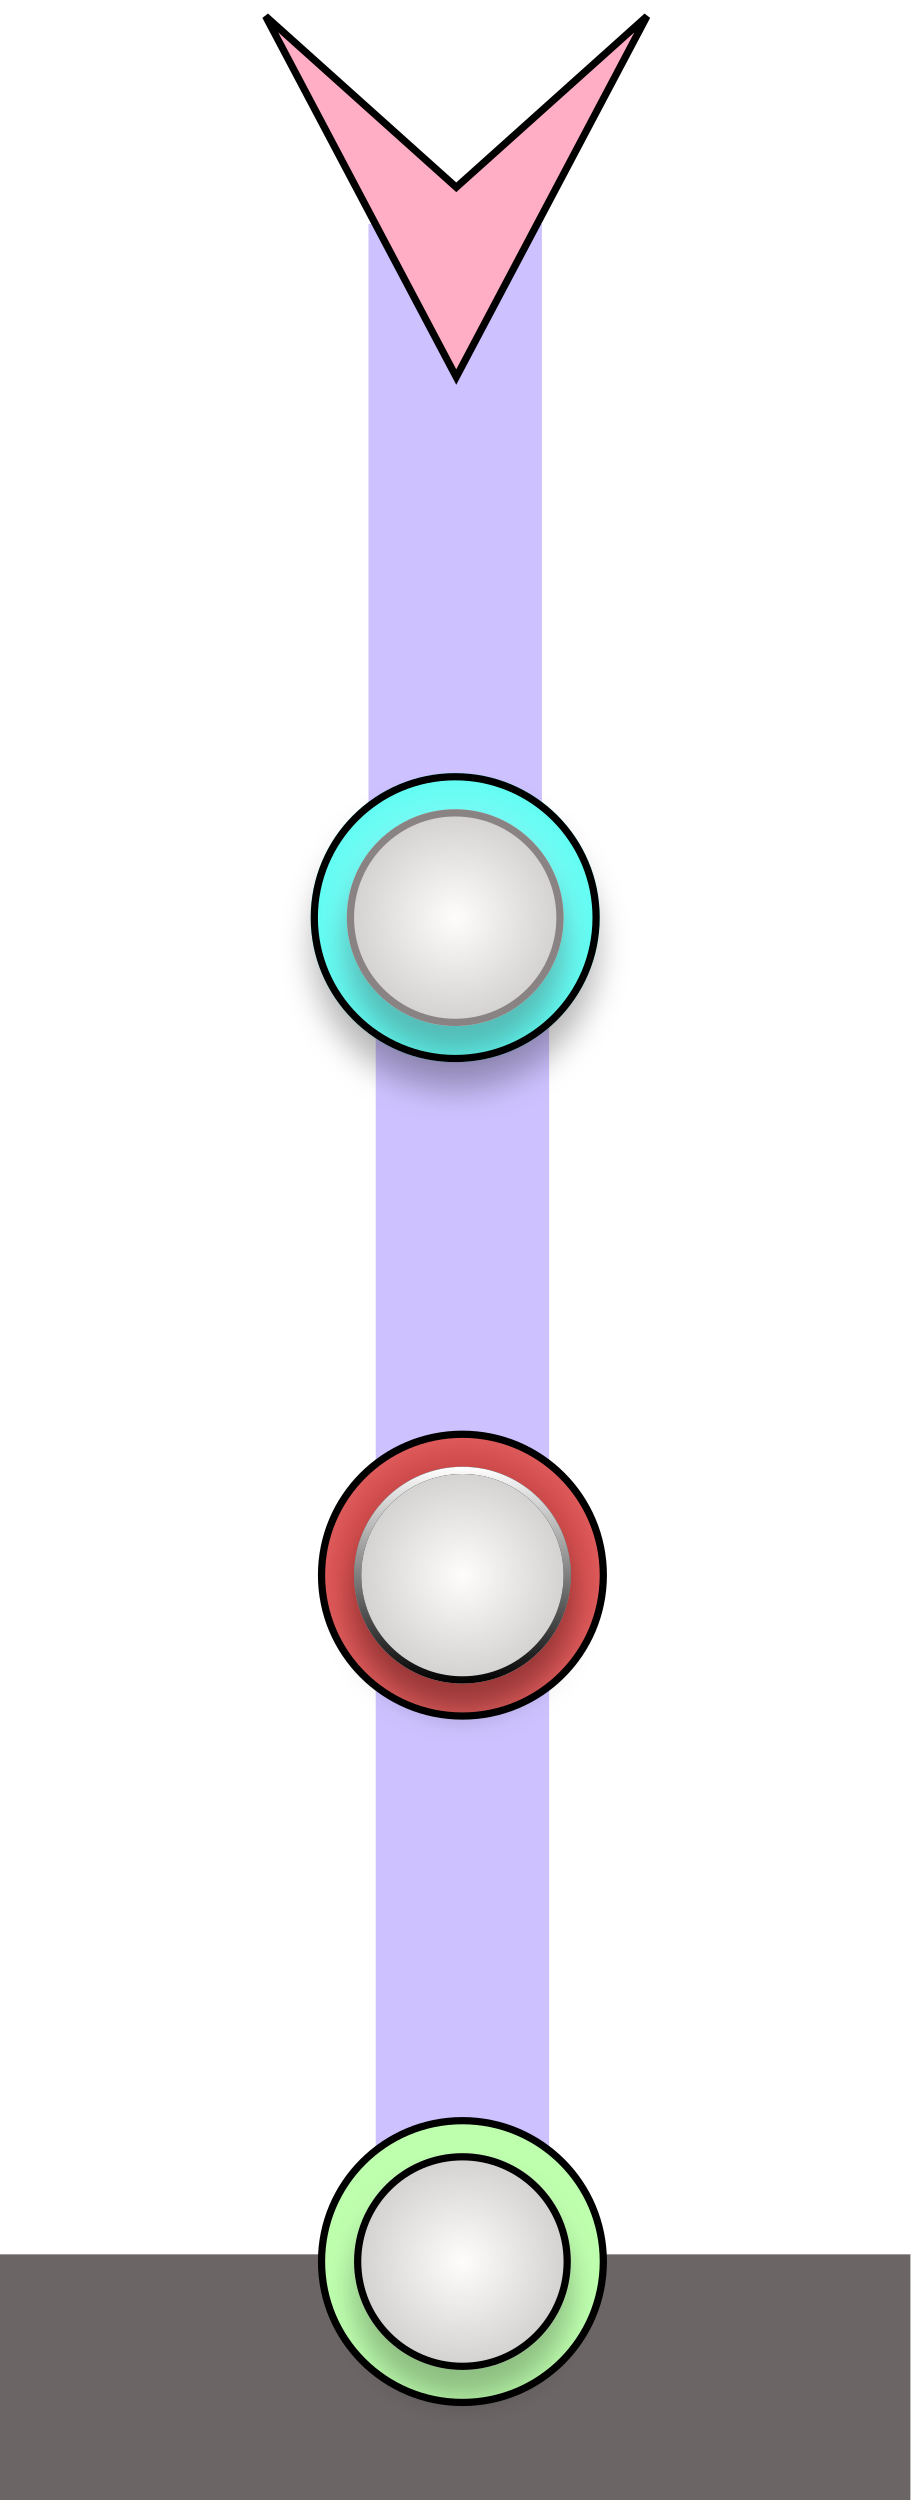
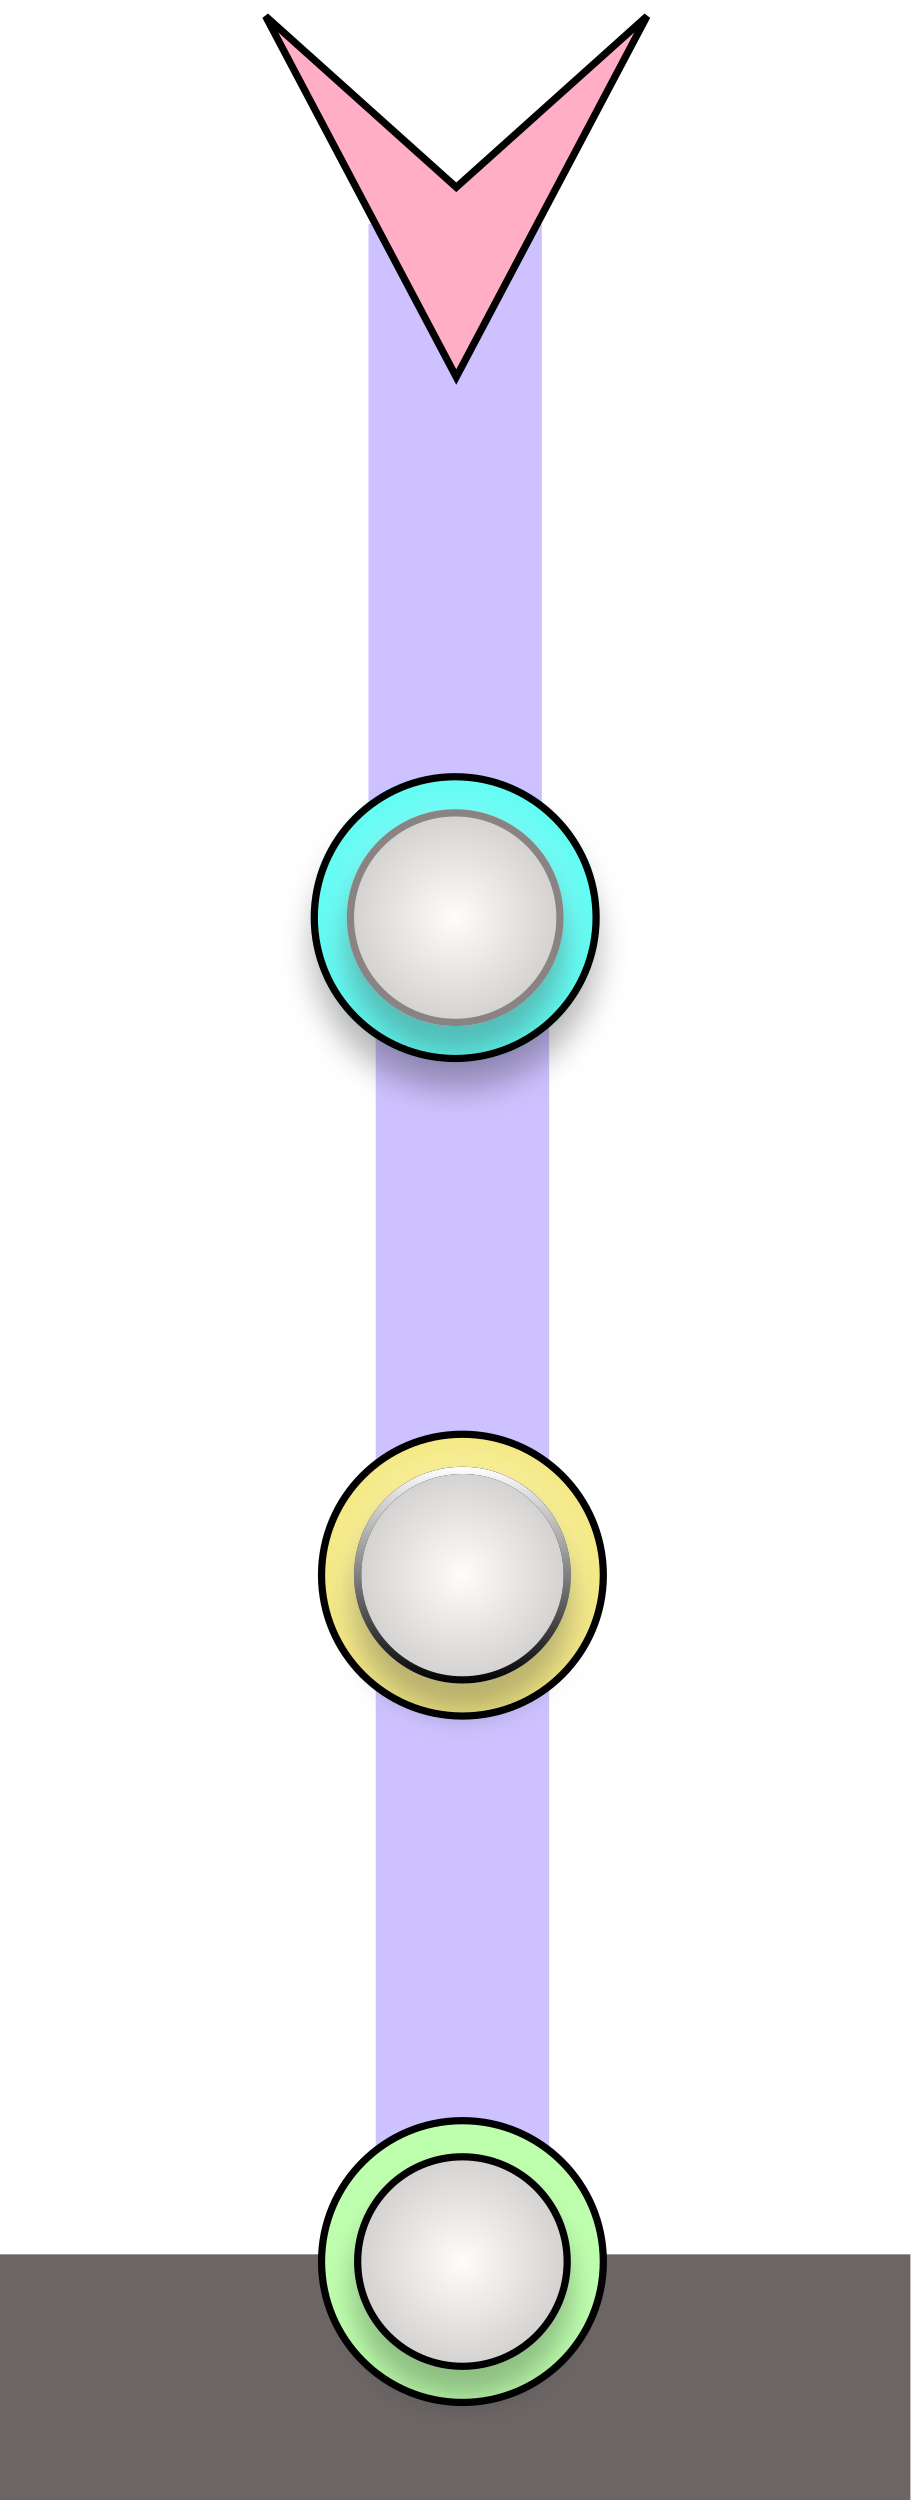
<svg xmlns="http://www.w3.org/2000/svg" width="126" height="346" viewBox="0 0 126 346" fill="none">
  <g id="robot-arm">
    <path id="base" d="M0 312H126V346H0V312Z" fill="#6B6565" />
    <g id="a">
      <g id="section">
        <rect id="Rectangle" x="52" y="217" width="24" height="96" fill="#CDC1FF" />
        <g id="joint">
          <circle id="Ellipse" cx="64" cy="313" r="19.5" fill="url(#paint0_radial)" stroke="black" />
          <g id="Ellipse_2" filter="url(#filter0_d)">
            <circle cx="64" cy="313" r="15" fill="url(#paint1_radial)" />
            <circle cx="64" cy="313" r="14.5" stroke="black" />
          </g>
        </g>
      </g>
      <g id="b">
        <g id="section_2">
          <rect id="Rectangle_2" x="52" y="122" width="24" height="96" fill="#CDC1FF" />
          <g id="joint_2">
            <circle id="Ellipse_3" cx="64" cy="218" r="19.5" fill="url(#paint2_radial)" stroke="black" />
            <g id="Ellipse_4" filter="url(#filter1_d)">
              <circle cx="64" cy="218" r="15" fill="url(#paint3_radial)" />
              <circle cx="64" cy="218" r="14.5" stroke="black" />
              <circle cx="64" cy="218" r="14.5" stroke="url(#paint4_linear)" />
            </g>
          </g>
        </g>
        <g id="c">
          <g id="section_3">
            <rect id="Rectangle_3" x="51" y="31" width="24" height="96" fill="#CDC1FF" />
            <g id="joint_3">
              <g id="Ellipse_5" filter="url(#filter2_d)">
                <circle cx="63" cy="127" r="20" fill="url(#paint5_radial)" />
                <circle cx="63" cy="127" r="19.5" stroke="black" />
              </g>
              <g id="Ellipse_6" filter="url(#filter3_d)">
                <circle cx="63" cy="127" r="15" fill="url(#paint6_radial)" />
                <circle cx="63" cy="127" r="14.5" stroke="#898383" />
              </g>
            </g>
          </g>
          <path id="Polygon" d="M89.541 2.242L63.146 52.18L36.751 2.242L62.812 25.622L63.146 25.922L63.48 25.622L89.541 2.242Z" fill="#FFAEC6" stroke="black" />
        </g>
      </g>
    </g>
  </g>
  <defs>
    <filter id="filter0_d" x="45" y="298" width="38" height="38" filterUnits="userSpaceOnUse" color-interpolation-filters="sRGB">
      <feFlood flood-opacity="0" result="BackgroundImageFix" />
      <feColorMatrix in="SourceAlpha" type="matrix" values="0 0 0 0 0 0 0 0 0 0 0 0 0 0 0 0 0 0 127 0" />
      <feOffset dy="4" />
      <feGaussianBlur stdDeviation="2" />
      <feColorMatrix type="matrix" values="0 0 0 0 0 0 0 0 0 0 0 0 0 0 0 0 0 0 0.25 0" />
      <feBlend mode="normal" in2="BackgroundImageFix" result="effect1_dropShadow" />
      <feBlend mode="normal" in="SourceGraphic" in2="effect1_dropShadow" result="shape" />
    </filter>
    <filter id="filter1_d" x="45" y="203" width="38" height="38" filterUnits="userSpaceOnUse" color-interpolation-filters="sRGB">
      <feFlood flood-opacity="0" result="BackgroundImageFix" />
      <feColorMatrix in="SourceAlpha" type="matrix" values="0 0 0 0 0 0 0 0 0 0 0 0 0 0 0 0 0 0 127 0" />
      <feOffset dy="4" />
      <feGaussianBlur stdDeviation="2" />
      <feColorMatrix type="matrix" values="0 0 0 0 0 0 0 0 0 0 0 0 0 0 0 0 0 0 0.25 0" />
      <feBlend mode="normal" in2="BackgroundImageFix" result="effect1_dropShadow" />
      <feBlend mode="normal" in="SourceGraphic" in2="effect1_dropShadow" result="shape" />
    </filter>
    <filter id="filter2_d" x="39" y="107" width="48" height="48" filterUnits="userSpaceOnUse" color-interpolation-filters="sRGB">
      <feFlood flood-opacity="0" result="BackgroundImageFix" />
      <feColorMatrix in="SourceAlpha" type="matrix" values="0 0 0 0 0 0 0 0 0 0 0 0 0 0 0 0 0 0 127 0" />
      <feOffset dy="4" />
      <feGaussianBlur stdDeviation="2" />
      <feColorMatrix type="matrix" values="0 0 0 0 0 0 0 0 0 0 0 0 0 0 0 0 0 0 0.25 0" />
      <feBlend mode="normal" in2="BackgroundImageFix" result="effect1_dropShadow" />
      <feBlend mode="normal" in="SourceGraphic" in2="effect1_dropShadow" result="shape" />
    </filter>
    <filter id="filter3_d" x="44" y="112" width="38" height="38" filterUnits="userSpaceOnUse" color-interpolation-filters="sRGB">
      <feFlood flood-opacity="0" result="BackgroundImageFix" />
      <feColorMatrix in="SourceAlpha" type="matrix" values="0 0 0 0 0 0 0 0 0 0 0 0 0 0 0 0 0 0 127 0" />
      <feOffset dy="4" />
      <feGaussianBlur stdDeviation="2" />
      <feColorMatrix type="matrix" values="0 0 0 0 0 0 0 0 0 0 0 0 0 0 0 0 0 0 0.25 0" />
      <feBlend mode="normal" in2="BackgroundImageFix" result="effect1_dropShadow" />
      <feBlend mode="normal" in="SourceGraphic" in2="effect1_dropShadow" result="shape" />
    </filter>
    <radialGradient id="paint0_radial" cx="0" cy="0" r="1" gradientUnits="userSpaceOnUse" gradientTransform="translate(64 313) rotate(90) scale(20)">
      <stop stop-color="#BEFFAE" />
      <stop offset="1" stop-color="#BEFFAE" />
    </radialGradient>
    <radialGradient id="paint1_radial" cx="0" cy="0" r="1" gradientUnits="userSpaceOnUse" gradientTransform="translate(64 313) rotate(90) scale(15)">
      <stop stop-color="#FFFCFC" />
      <stop offset="1" stop-color="#D2CFCF" />
    </radialGradient>
    <radialGradient id="paint2_radial" cx="0" cy="0" r="1" gradientUnits="userSpaceOnUse" gradientTransform="translate(64 218) rotate(90) scale(20)">
-       <stop stop-color="#910F0F" />
-       <stop offset="1" stop-color="#E25D5D" />
+       <stop stop-color="#FFFACD" />
+       <stop offset="1" stop-color="#F4E882" />
    </radialGradient>
    <radialGradient id="paint3_radial" cx="0" cy="0" r="1" gradientUnits="userSpaceOnUse" gradientTransform="translate(64 218) rotate(90) scale(15)">
      <stop stop-color="#FFFCFC" />
      <stop offset="1" stop-color="#D2CFCF" />
    </radialGradient>
    <linearGradient id="paint4_linear" x1="64" y1="203" x2="64" y2="233" gradientUnits="userSpaceOnUse">
      <stop stop-color="white" />
      <stop offset="1" stop-color="white" stop-opacity="0" />
    </linearGradient>
    <radialGradient id="paint5_radial" cx="0" cy="0" r="1" gradientUnits="userSpaceOnUse" gradientTransform="translate(63 127) rotate(90) scale(20)">
      <stop stop-color="#AEF5F9" />
      <stop offset="1" stop-color="#5FFDF3" />
    </radialGradient>
    <radialGradient id="paint6_radial" cx="0" cy="0" r="1" gradientUnits="userSpaceOnUse" gradientTransform="translate(63 127) rotate(90) scale(15)">
      <stop stop-color="#FFFCFC" />
      <stop offset="1" stop-color="#D2CFCF" />
    </radialGradient>
  </defs>
</svg>
